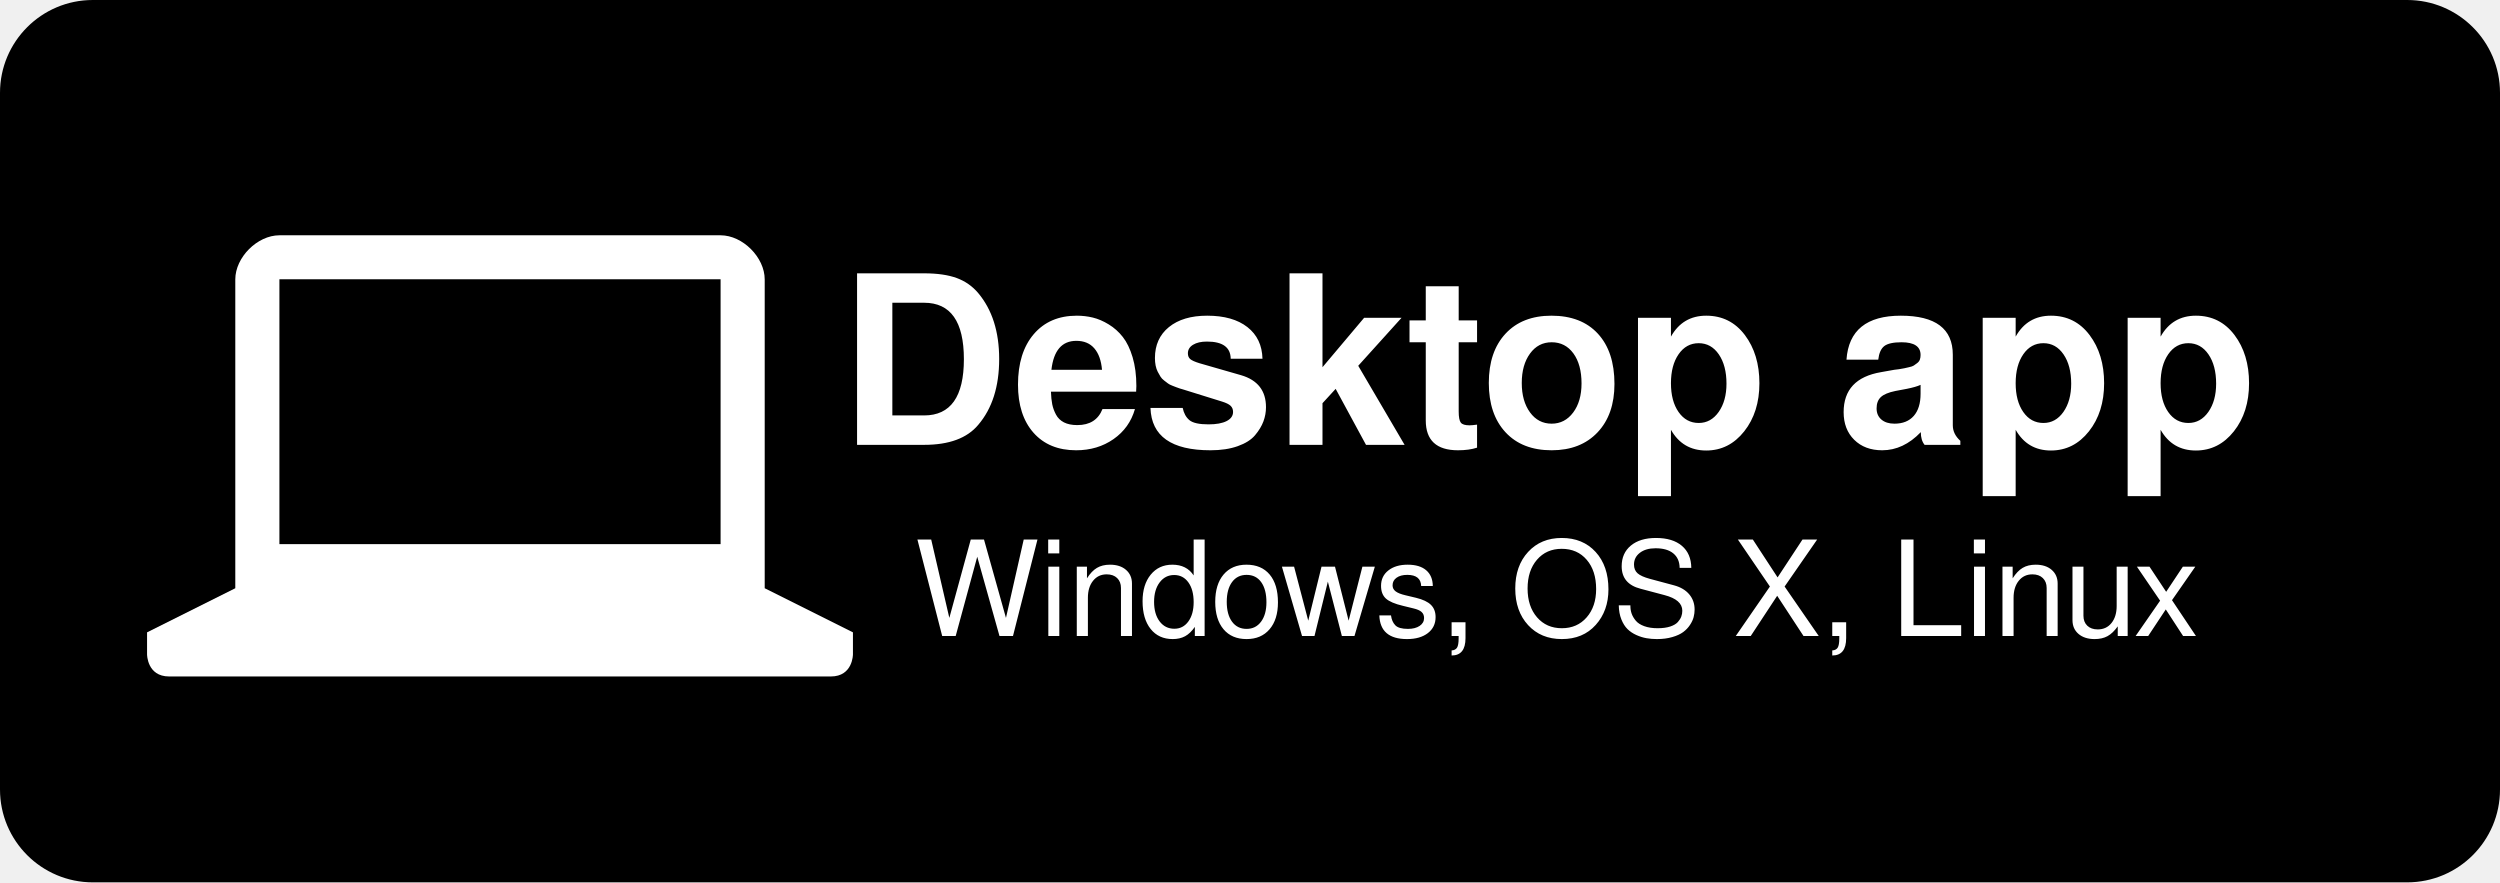
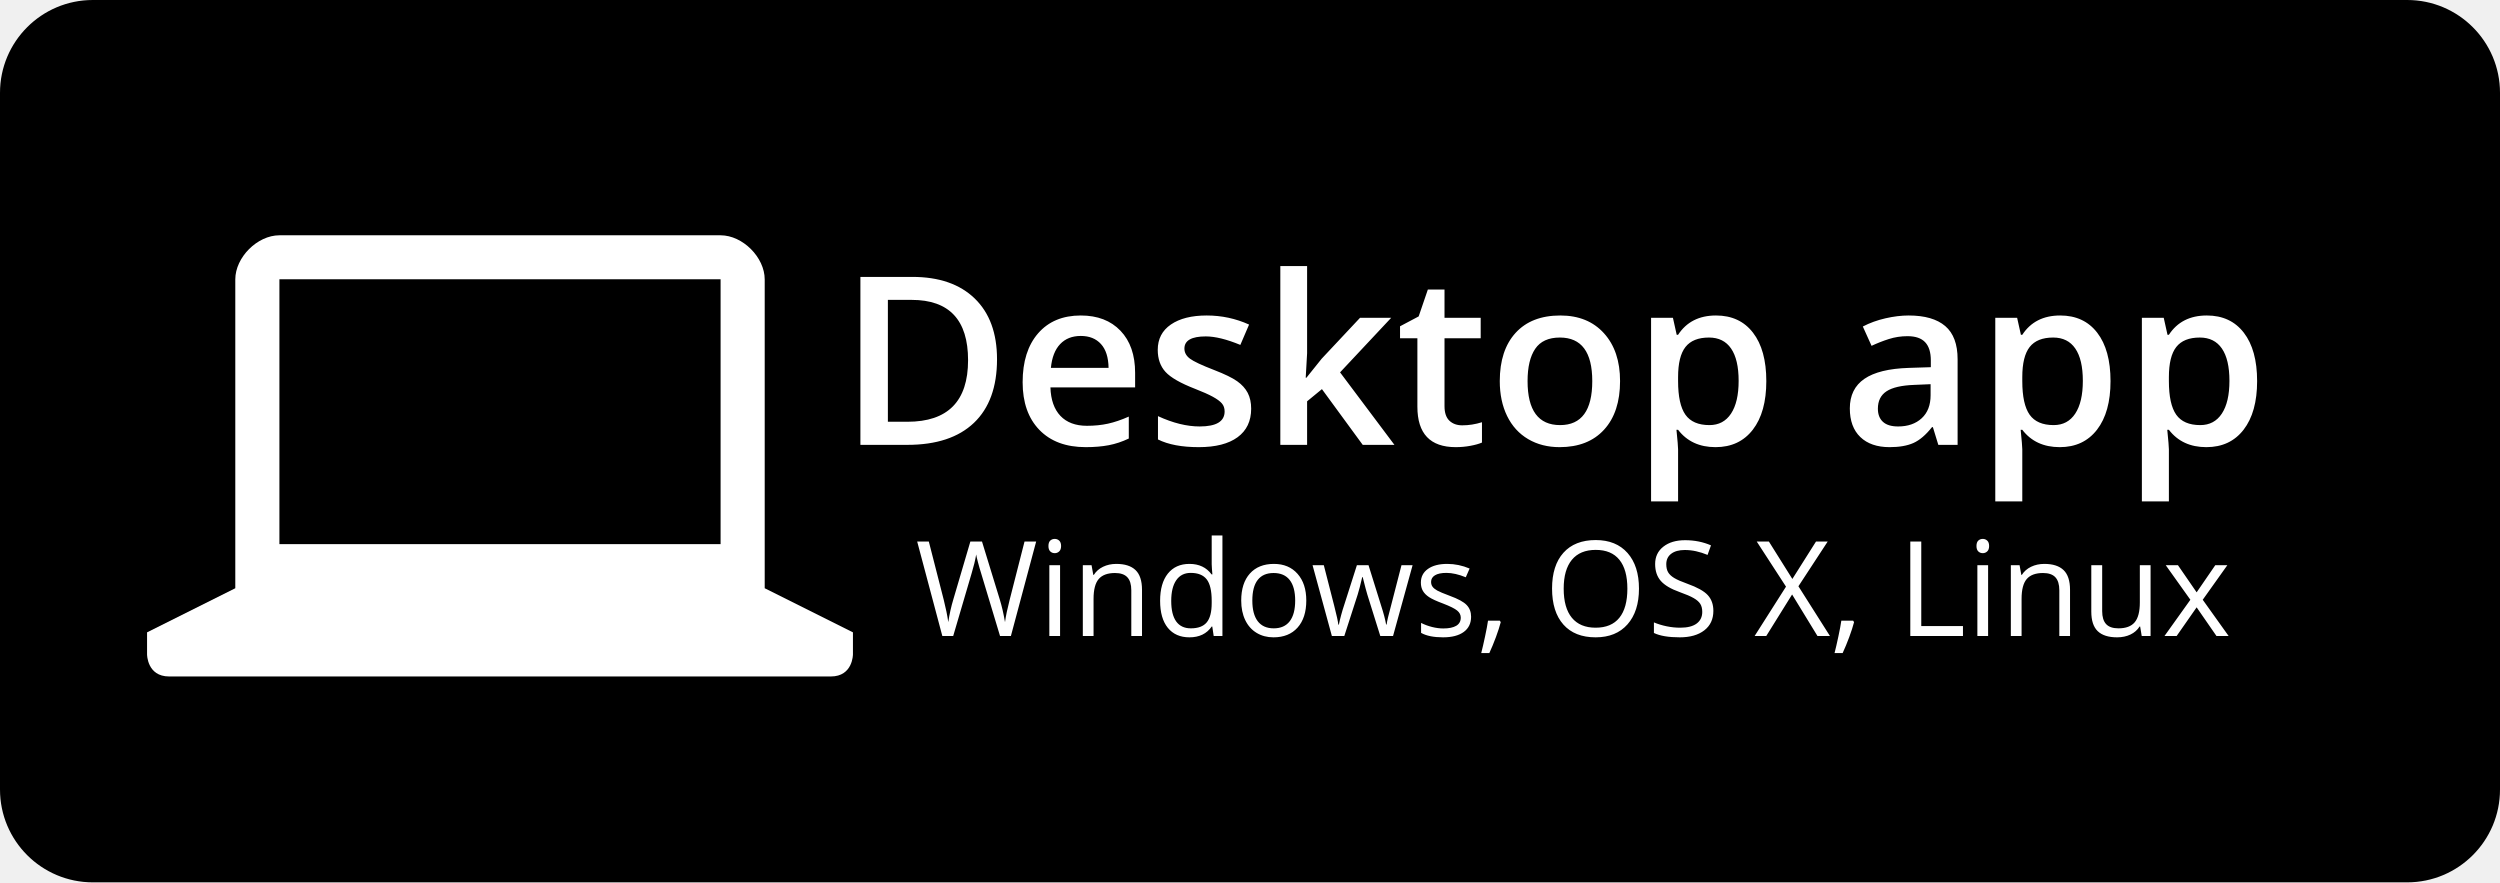
<svg xmlns="http://www.w3.org/2000/svg" xml:space="preserve" height="60" width="170" version="1.1" y="0px" x="0px" enable-background="new 0 0 792 612" viewBox="0 0 1346.4 475.2">
  <rect rx="50" ry="50" height="475.2" width="1346.4" y="-3.5527e-15" x="-2.8405e-15" />
  <path d="m150.48 126.72c-11.88 0-23.76 11.88-23.76 23.76v166.32l-47.52 23.76v11.88s0 11.88 11.88 11.88h356.4c11.88 0 11.88-11.88 11.88-11.88v-11.88l-47.52-23.76v-166.32c0-11.88-11.88-23.76-23.76-23.76zm0 23.667h237.6v142.65h-237.6z" fill="#fff" />
  <text style="word-spacing:0px;letter-spacing:0px" xml:space="preserve" font-size="316.8px" y="239.58" x="451.44" font-family="Sans" line-height="125%" fill="#ffffff">
-     <tspan font-size="126.72px" font-weight="600" y="239.58" x="451.44" font-family="FreeSans" fill="#ffffff">Desktop app</tspan>
+     <tspan font-size="126.72px" font-weight="600" y="239.58" x="451.44" font-family="'Open Sans', Frutiger, Calibri, 'Myriad Pro', Myriad, sans-serif" fill="#ffffff">Desktop app</tspan>
  </text>
  <text style="word-spacing:0px;letter-spacing:0px" xml:space="preserve" font-size="316.8px" y="342.54" x="493.02" font-family="Sans" line-height="125%" fill="#ffffff">
-     <tspan y="342.54" x="493.02" font-size="71.28px" font-family="FreeSans" fill="#ffffff">Windows, OS X, Linux</tspan>
+     <tspan y="342.54" x="493.02" font-size="71.28px" font-family="'Open Sans', Frutiger, Calibri, 'Myriad Pro', Myriad, sans-serif" fill="#ffffff">Windows, OS X, Linux</tspan>
  </text>
</svg>
